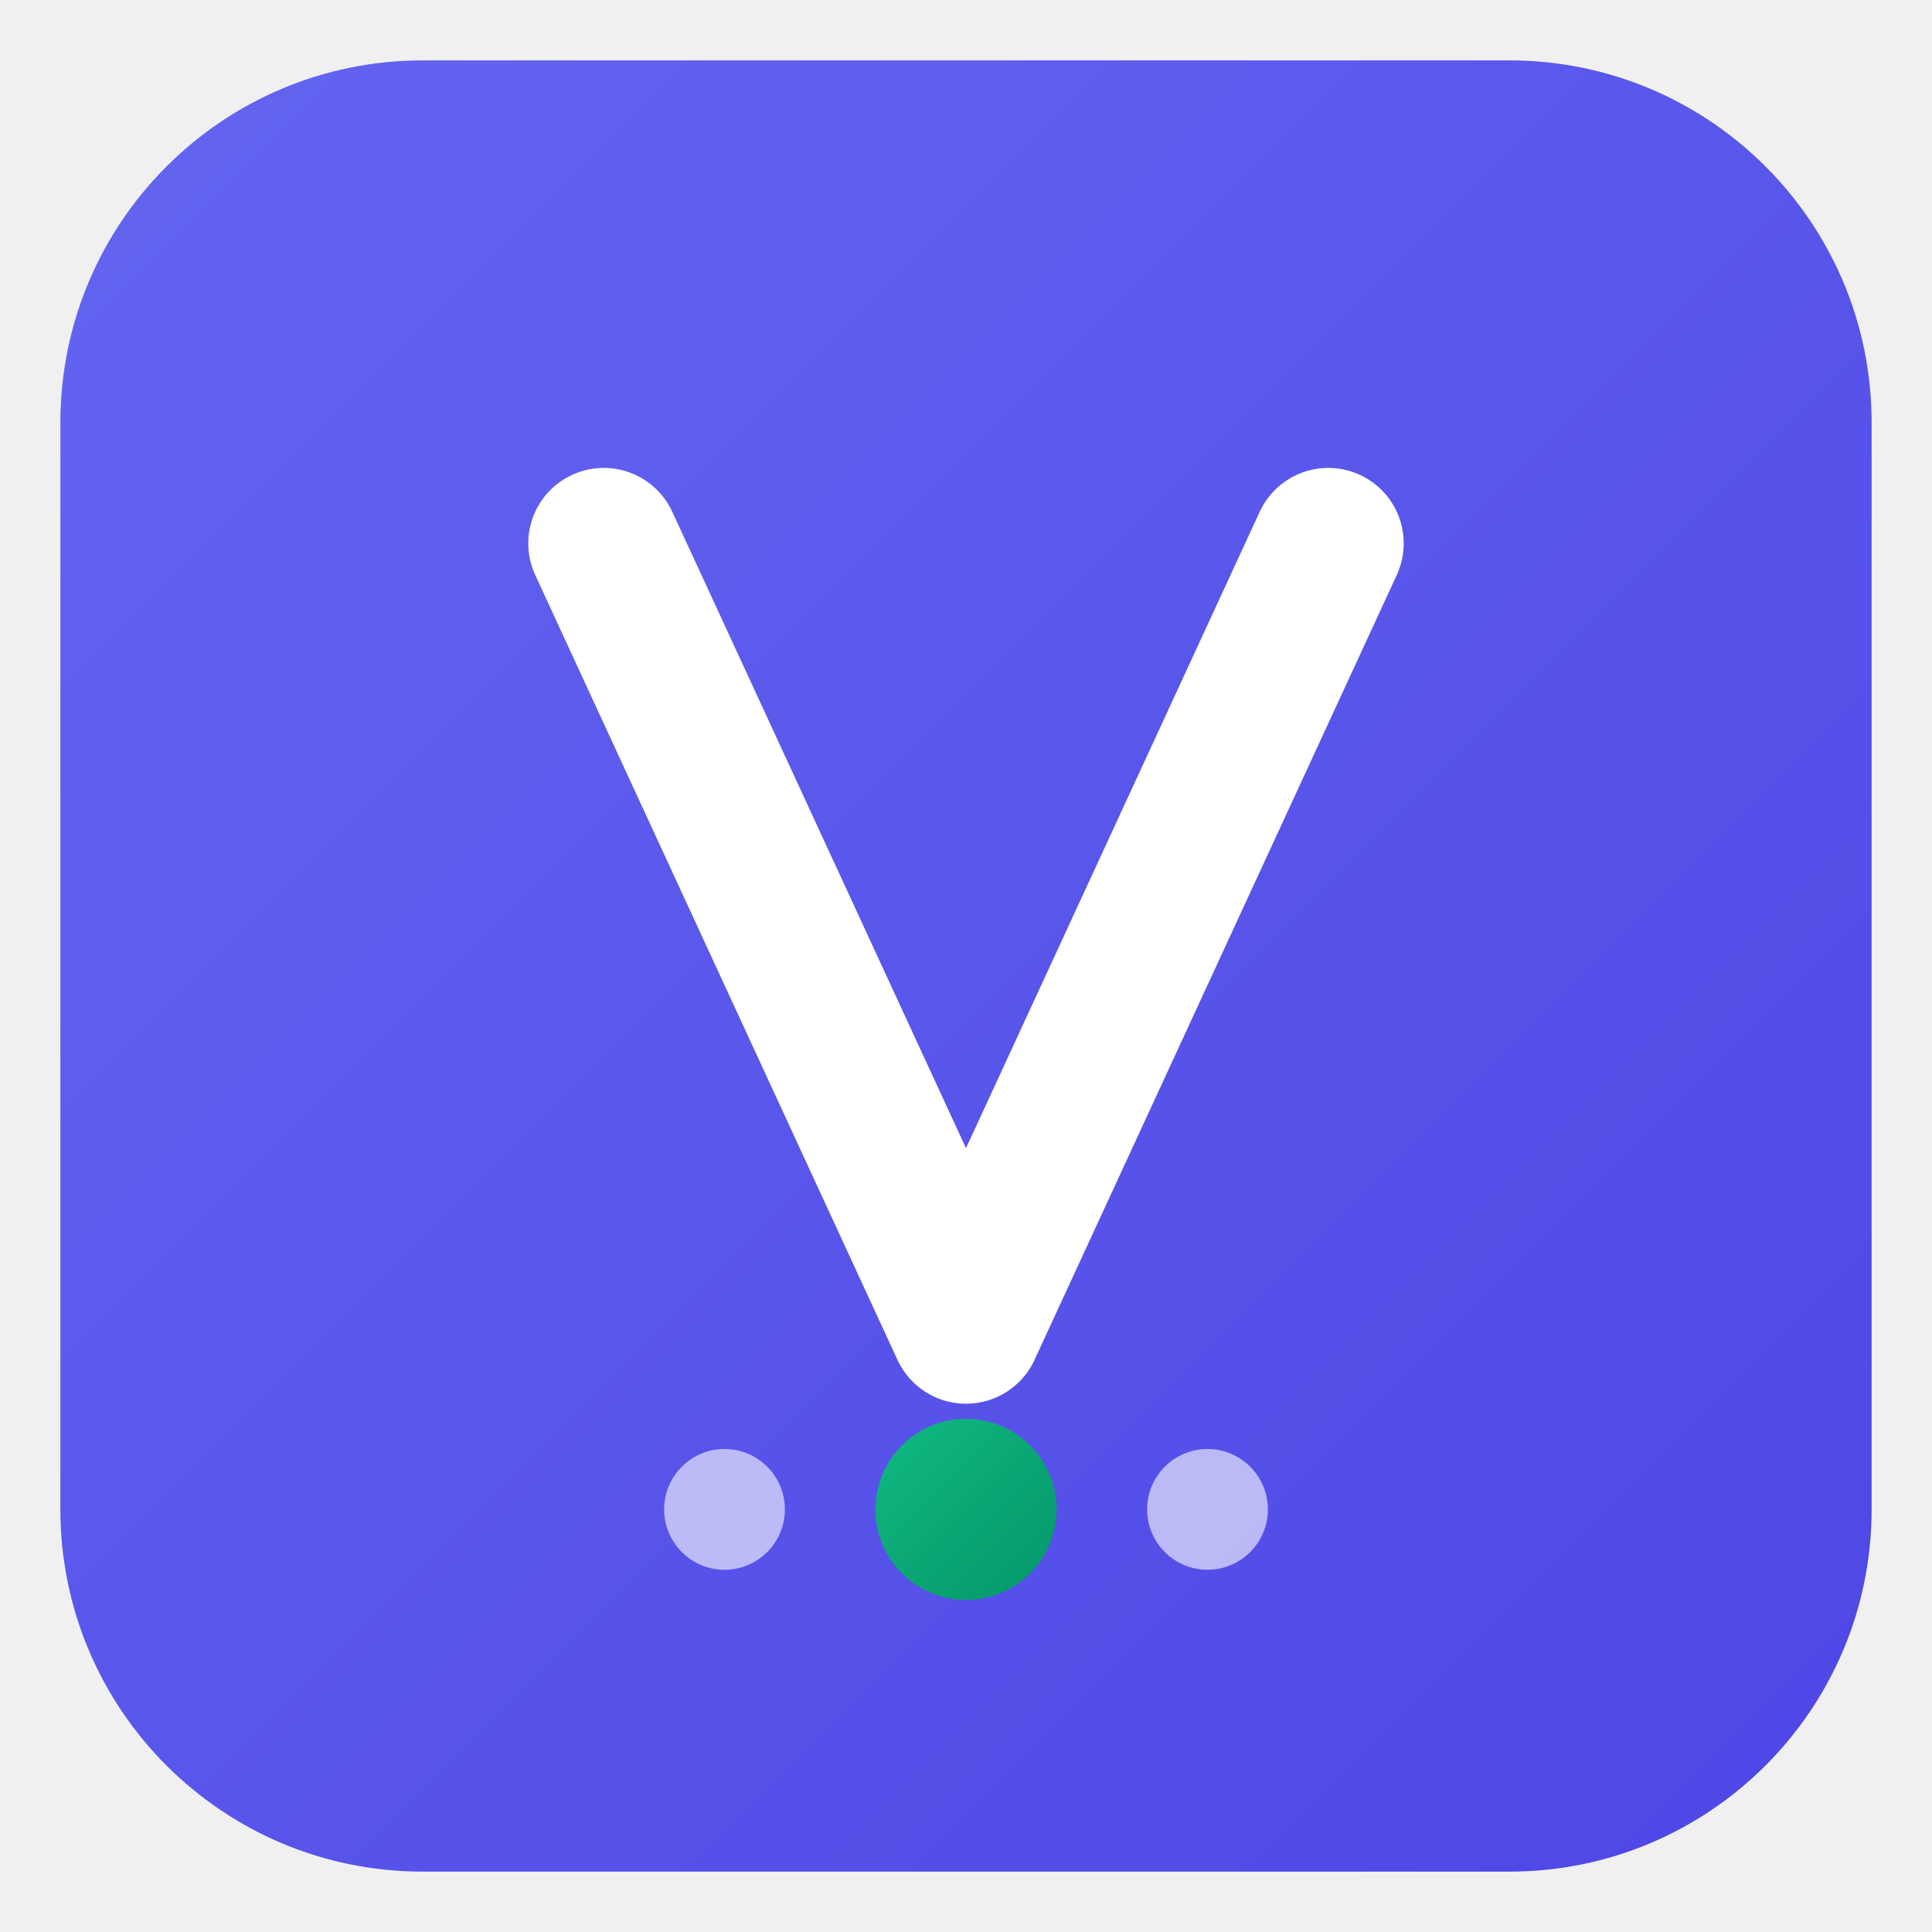
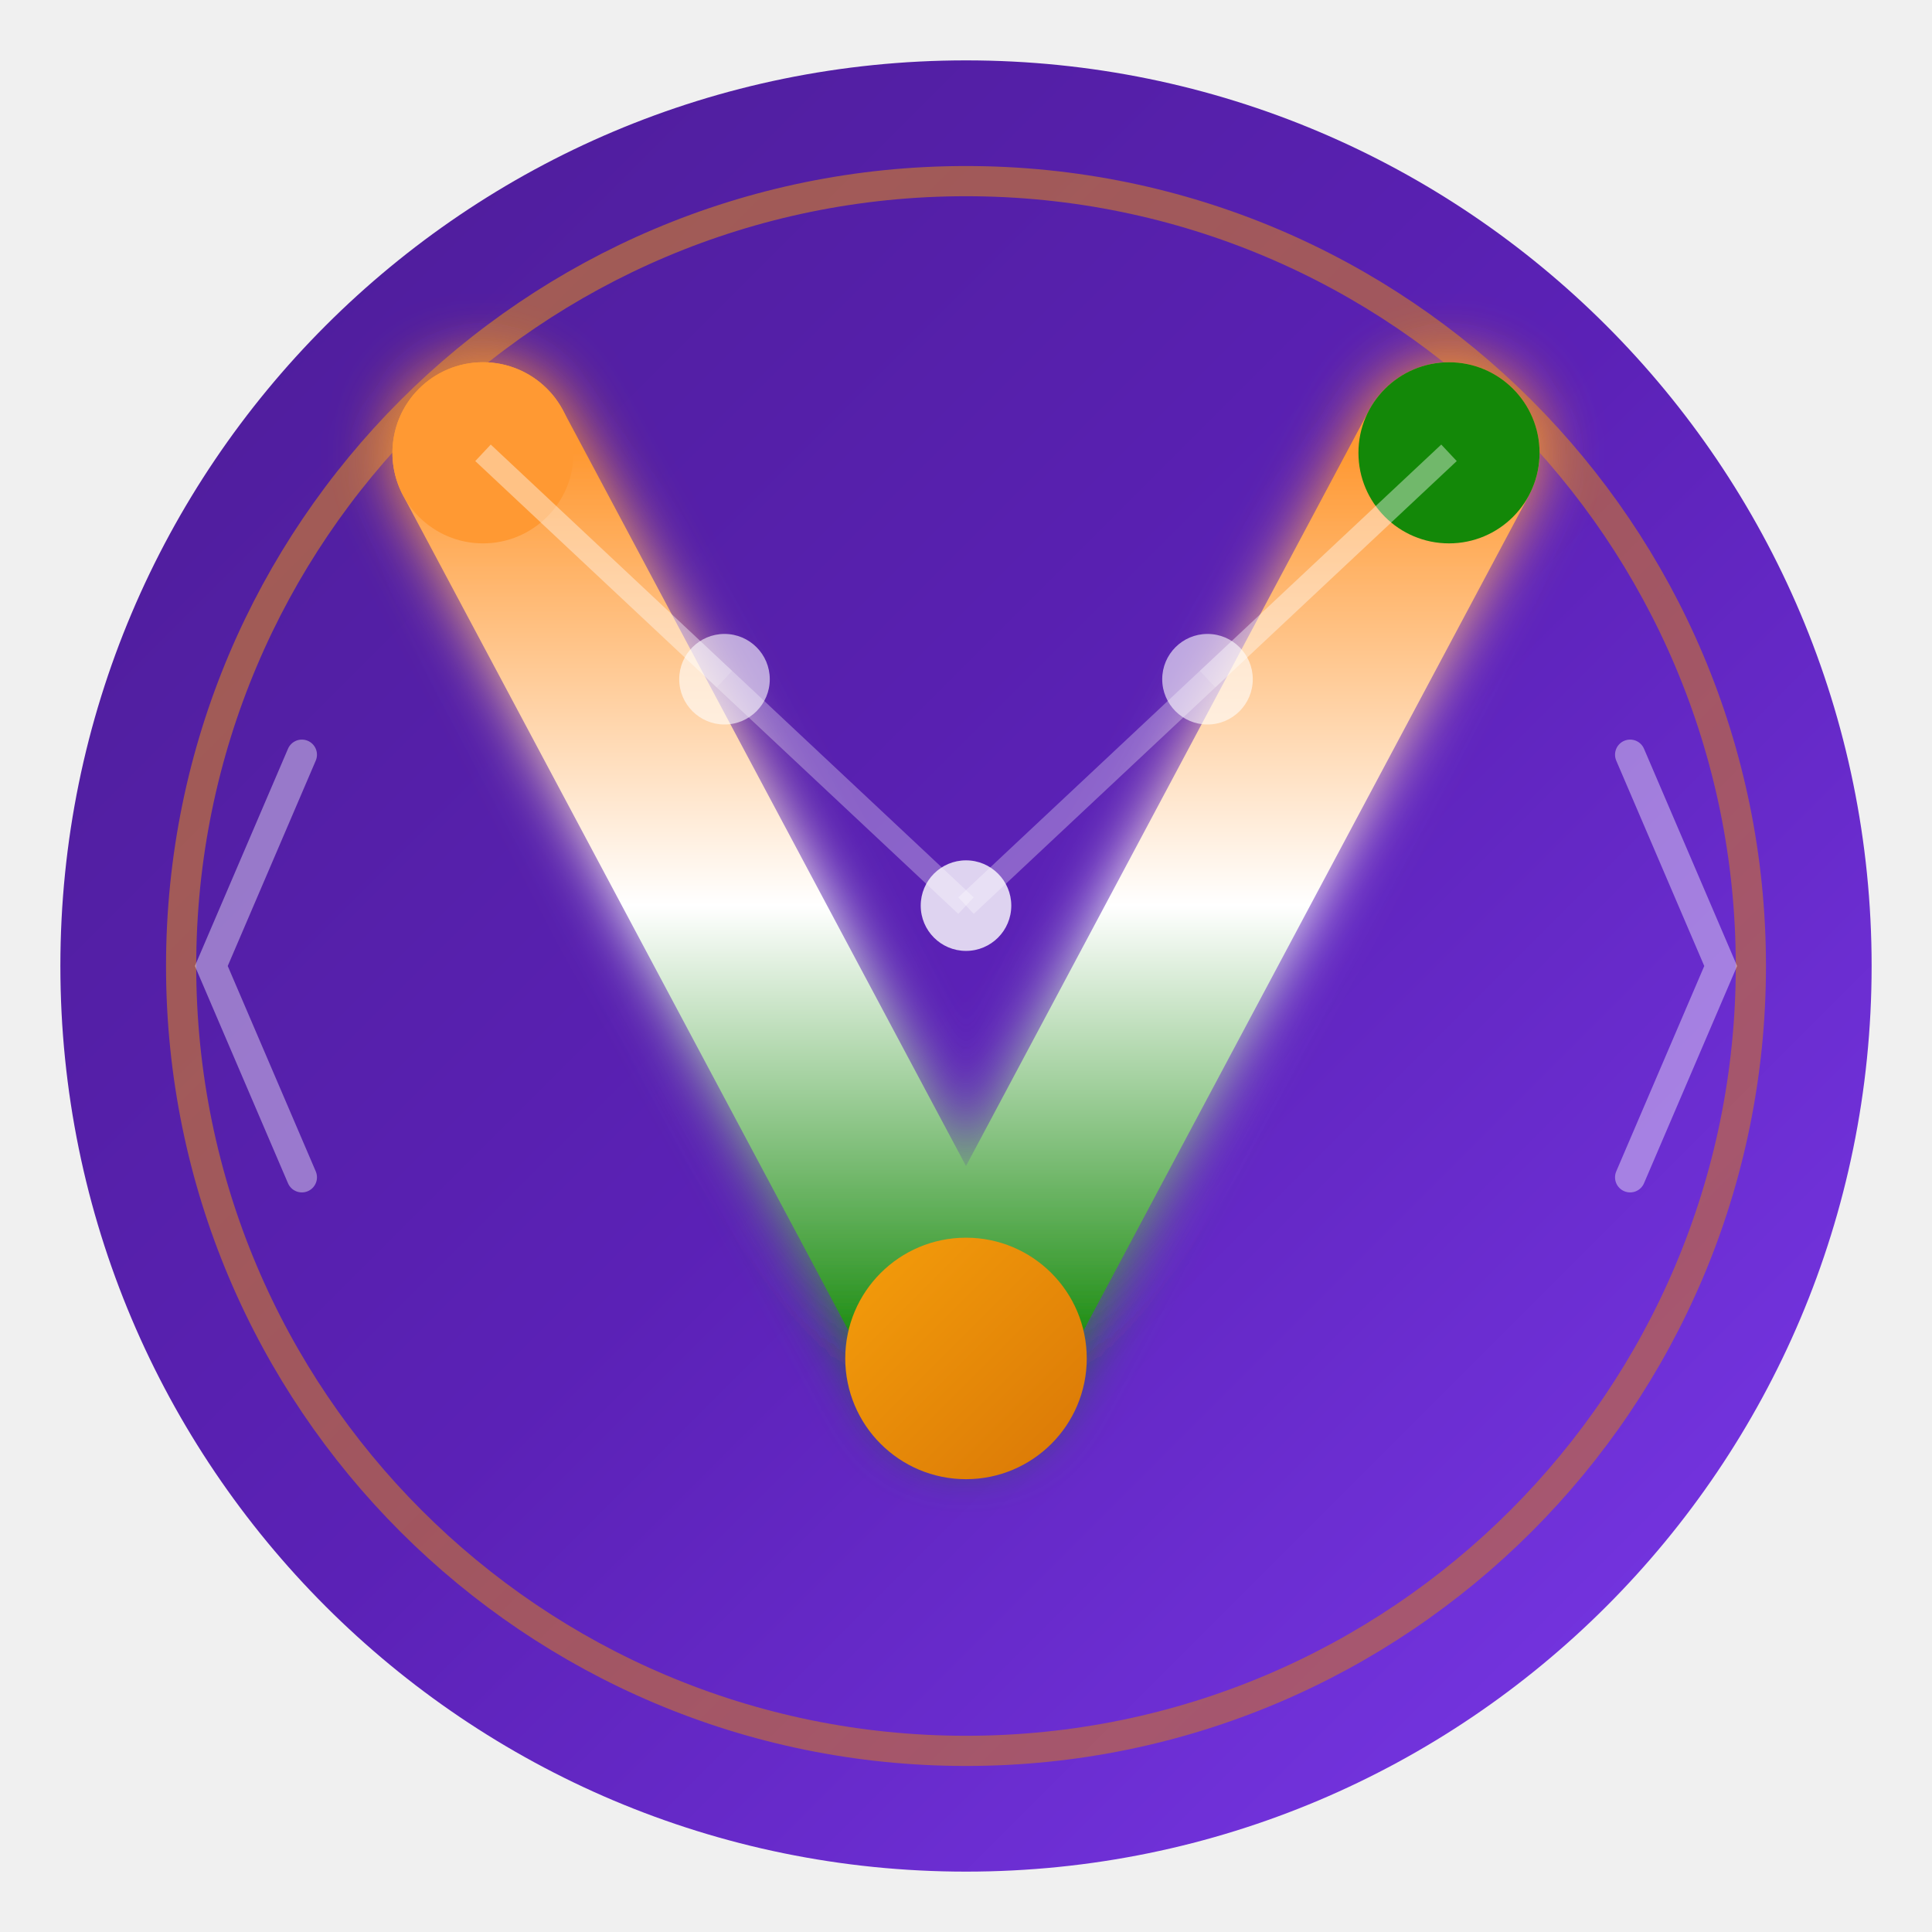
<svg xmlns="http://www.w3.org/2000/svg" viewBox="0 0 128 128">
  <defs>
-     <linearGradient id="bg" x1="0%" y1="0%" x2="100%" y2="100%">
-       <stop offset="0%" style="stop-color:#6366F1" />
-       <stop offset="100%" style="stop-color:#4F46E5" />
+     <linearGradient id="indianGrad" x1="0%" y1="0%" x2="0%" y2="100%">
+       <stop offset="0%" style="stop-color:#FF9933" />
+       <stop offset="50%" style="stop-color:#FFFFFF" />
+       <stop offset="100%" style="stop-color:#138808" />
    </linearGradient>
-     <linearGradient id="accent" x1="0%" y1="0%" x2="100%" y2="100%">
-       <stop offset="0%" style="stop-color:#10B981" />
-       <stop offset="100%" style="stop-color:#059669" />
+     <linearGradient id="techGrad" x1="0%" y1="0%" x2="100%" y2="100%">
+       <stop offset="0%" style="stop-color:#4C1D95" />
+       <stop offset="50%" style="stop-color:#5B21B6" />
+       <stop offset="100%" style="stop-color:#7C3AED" />
    </linearGradient>
+     <linearGradient id="goldGrad" x1="0%" y1="0%" x2="100%" y2="100%">
+       <stop offset="0%" style="stop-color:#F59E0B" />
+       <stop offset="100%" style="stop-color:#D97706" />
+     </linearGradient>
+     <filter id="glow" x="-20%" y="-20%" width="140%" height="140%">
+       <feGaussianBlur stdDeviation="2" result="blur" />
+       <feMerge>
+         <feMergeNode in="blur" />
+         <feMergeNode in="SourceGraphic" />
+       </feMerge>
+     </filter>
  </defs>
-   <rect x="4" y="4" width="120" height="120" rx="24" fill="url(#bg)" />
-   <path d="M 40 36 L 64 88 L 88 36" stroke="white" stroke-width="10" stroke-linecap="round" stroke-linejoin="round" fill="none" />
-   <circle cx="64" cy="100" r="6" fill="url(#accent)" />
-   <circle cx="48" cy="100" r="4" fill="white" opacity="0.6" />
-   <circle cx="80" cy="100" r="4" fill="white" opacity="0.6" />
+   <circle cx="64" cy="64" r="60" fill="url(#techGrad)" />
+   <circle cx="64" cy="64" r="52" fill="none" stroke="url(#goldGrad)" stroke-width="2" opacity="0.5" />
+   <path d="M 32 30 L 64 90 L 96 30" stroke="url(#indianGrad)" stroke-width="12" stroke-linecap="round" stroke-linejoin="round" fill="none" filter="url(#glow)" />
+   <circle cx="32" cy="30" r="6" fill="#FF9933" />
+   <circle cx="96" cy="30" r="6" fill="#138808" />
+   <circle cx="64" cy="90" r="8" fill="url(#goldGrad)" />
+   <line x1="32" y1="30" x2="48" y2="45" stroke="white" stroke-width="1.5" opacity="0.4" />
+   <line x1="96" y1="30" x2="80" y2="45" stroke="white" stroke-width="1.5" opacity="0.4" />
+   <line x1="48" y1="45" x2="64" y2="60" stroke="white" stroke-width="1.5" opacity="0.3" />
+   <line x1="80" y1="45" x2="64" y2="60" stroke="white" stroke-width="1.5" opacity="0.3" />
+   <circle cx="48" cy="45" r="3" fill="white" opacity="0.6" />
+   <circle cx="80" cy="45" r="3" fill="white" opacity="0.6" />
+   <circle cx="64" cy="60" r="3" fill="white" opacity="0.8" />
+   <path d="M 20 50 L 14 64 L 20 78" stroke="white" stroke-width="2" stroke-linecap="round" fill="none" opacity="0.4" />
+   <path d="M 108 50 L 114 64 L 108 78" stroke="white" stroke-width="2" stroke-linecap="round" fill="none" opacity="0.4" />
</svg>
